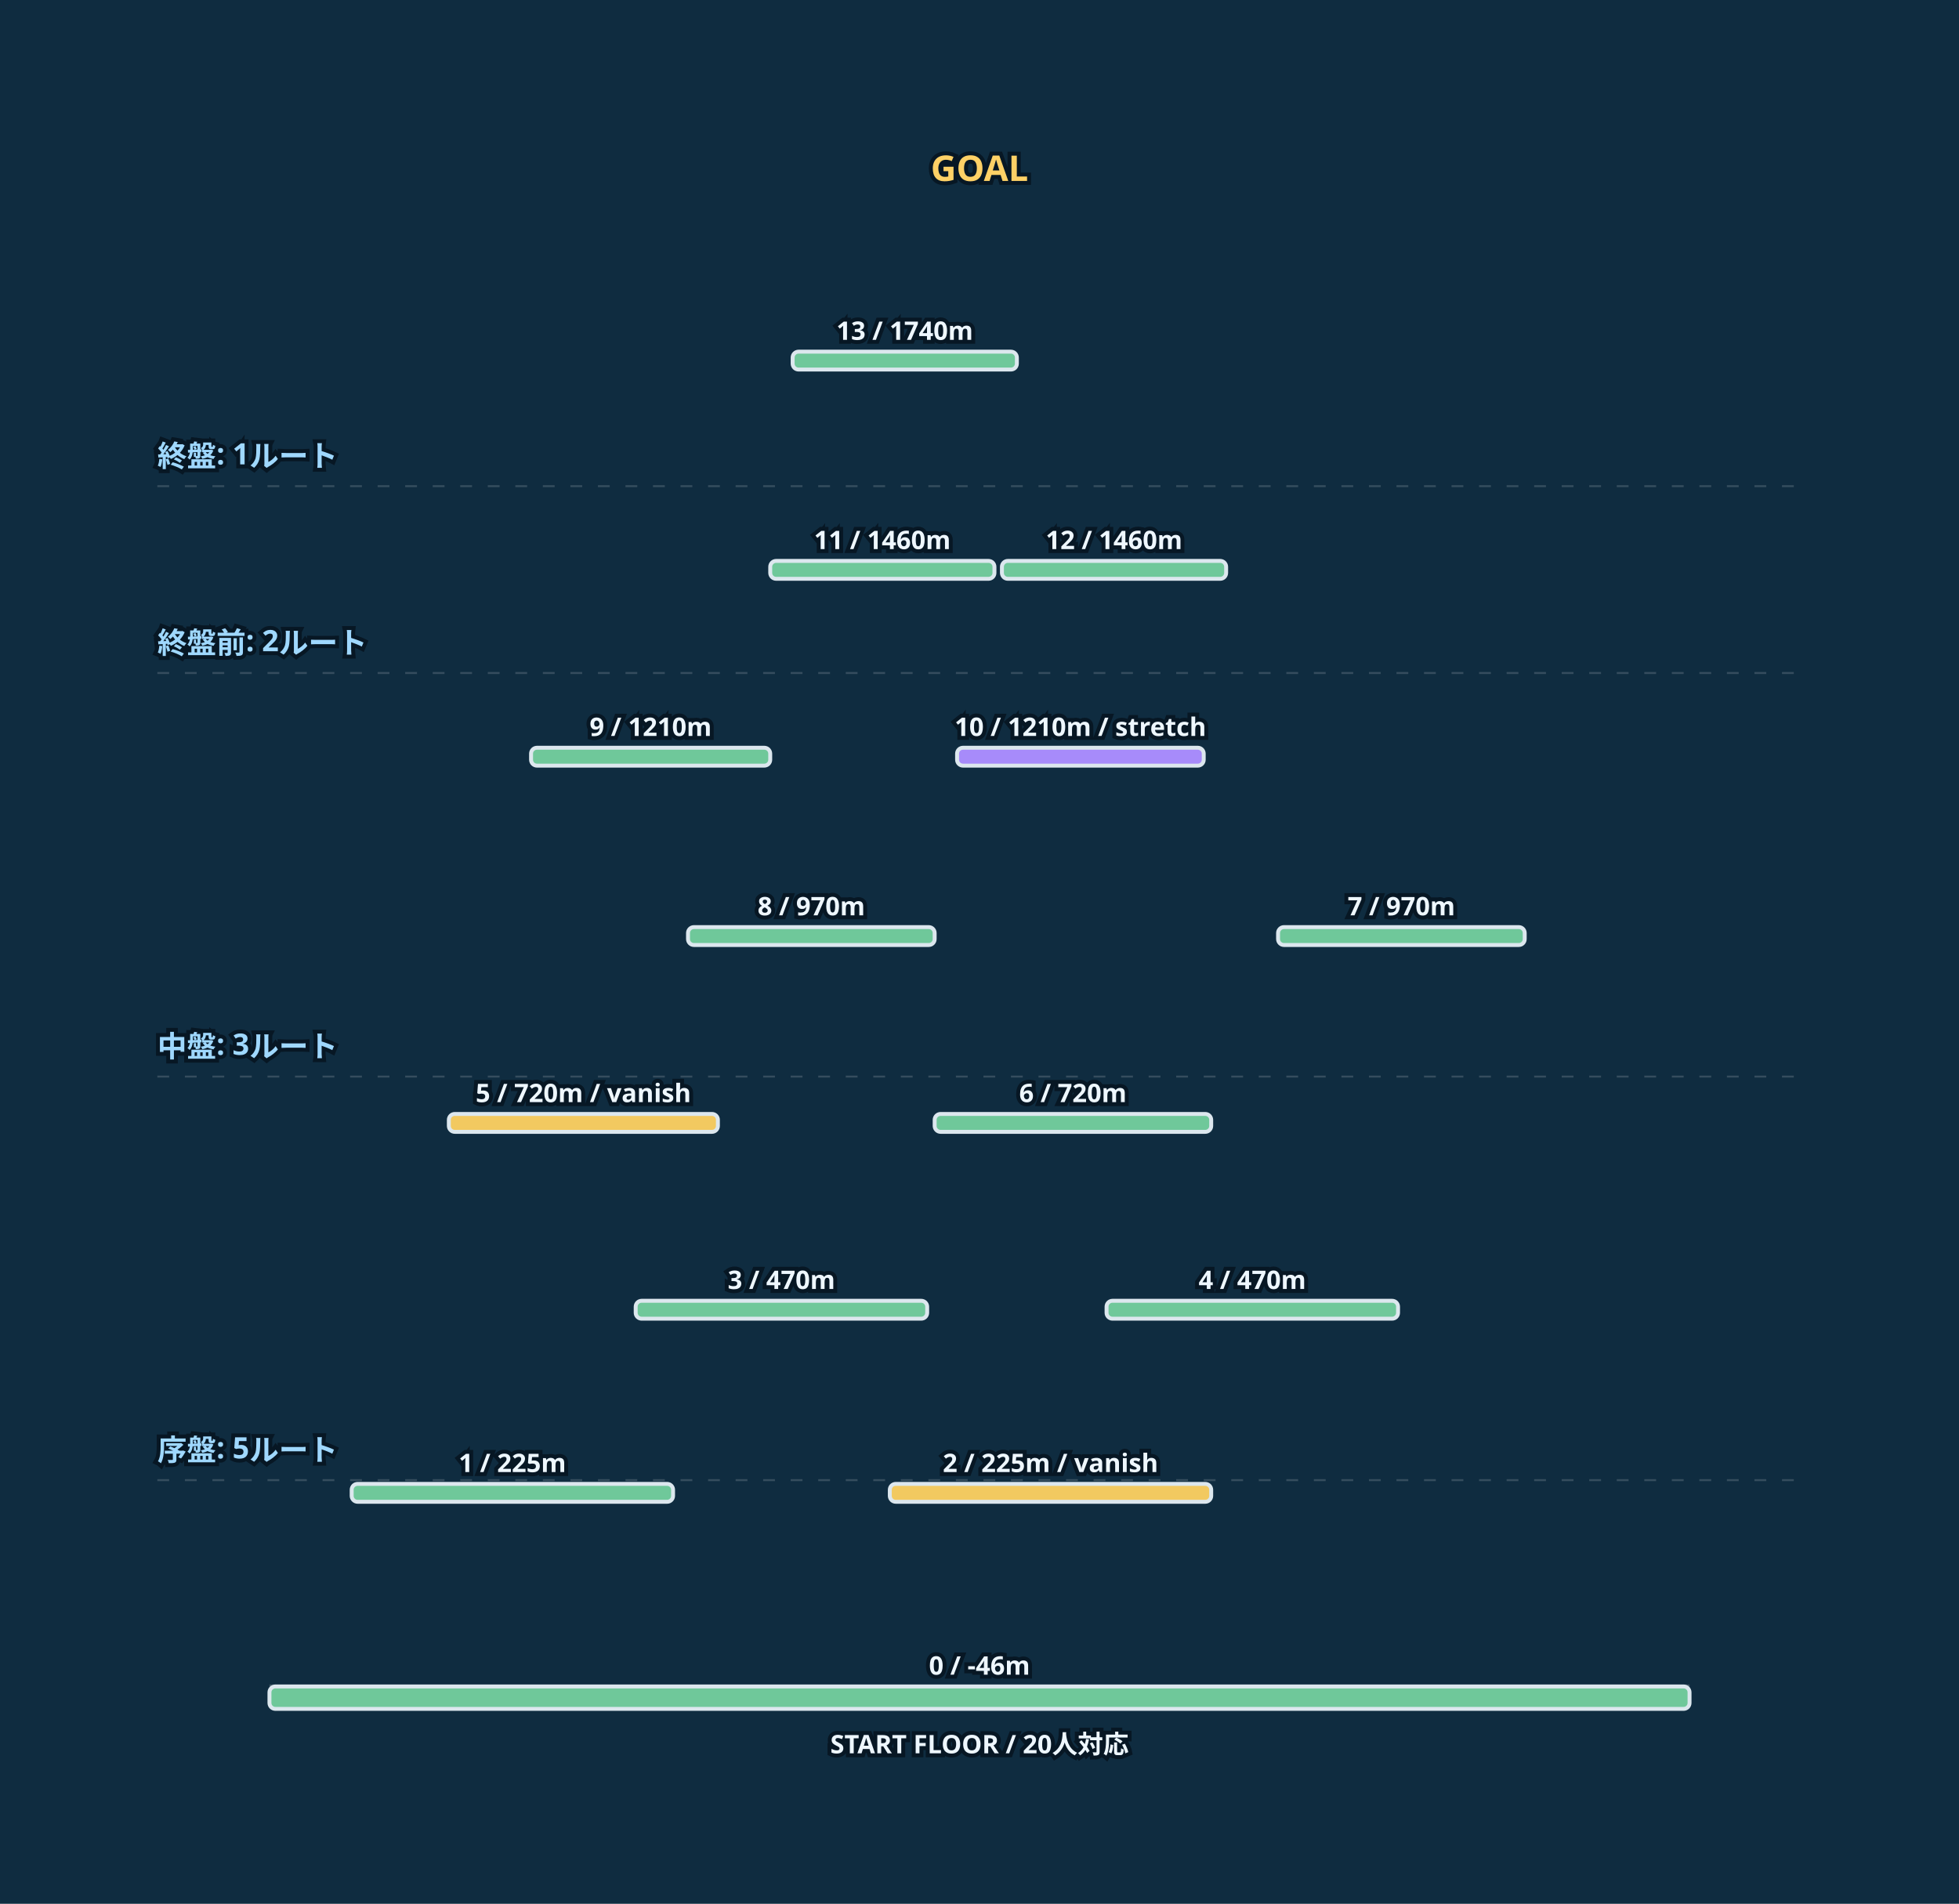
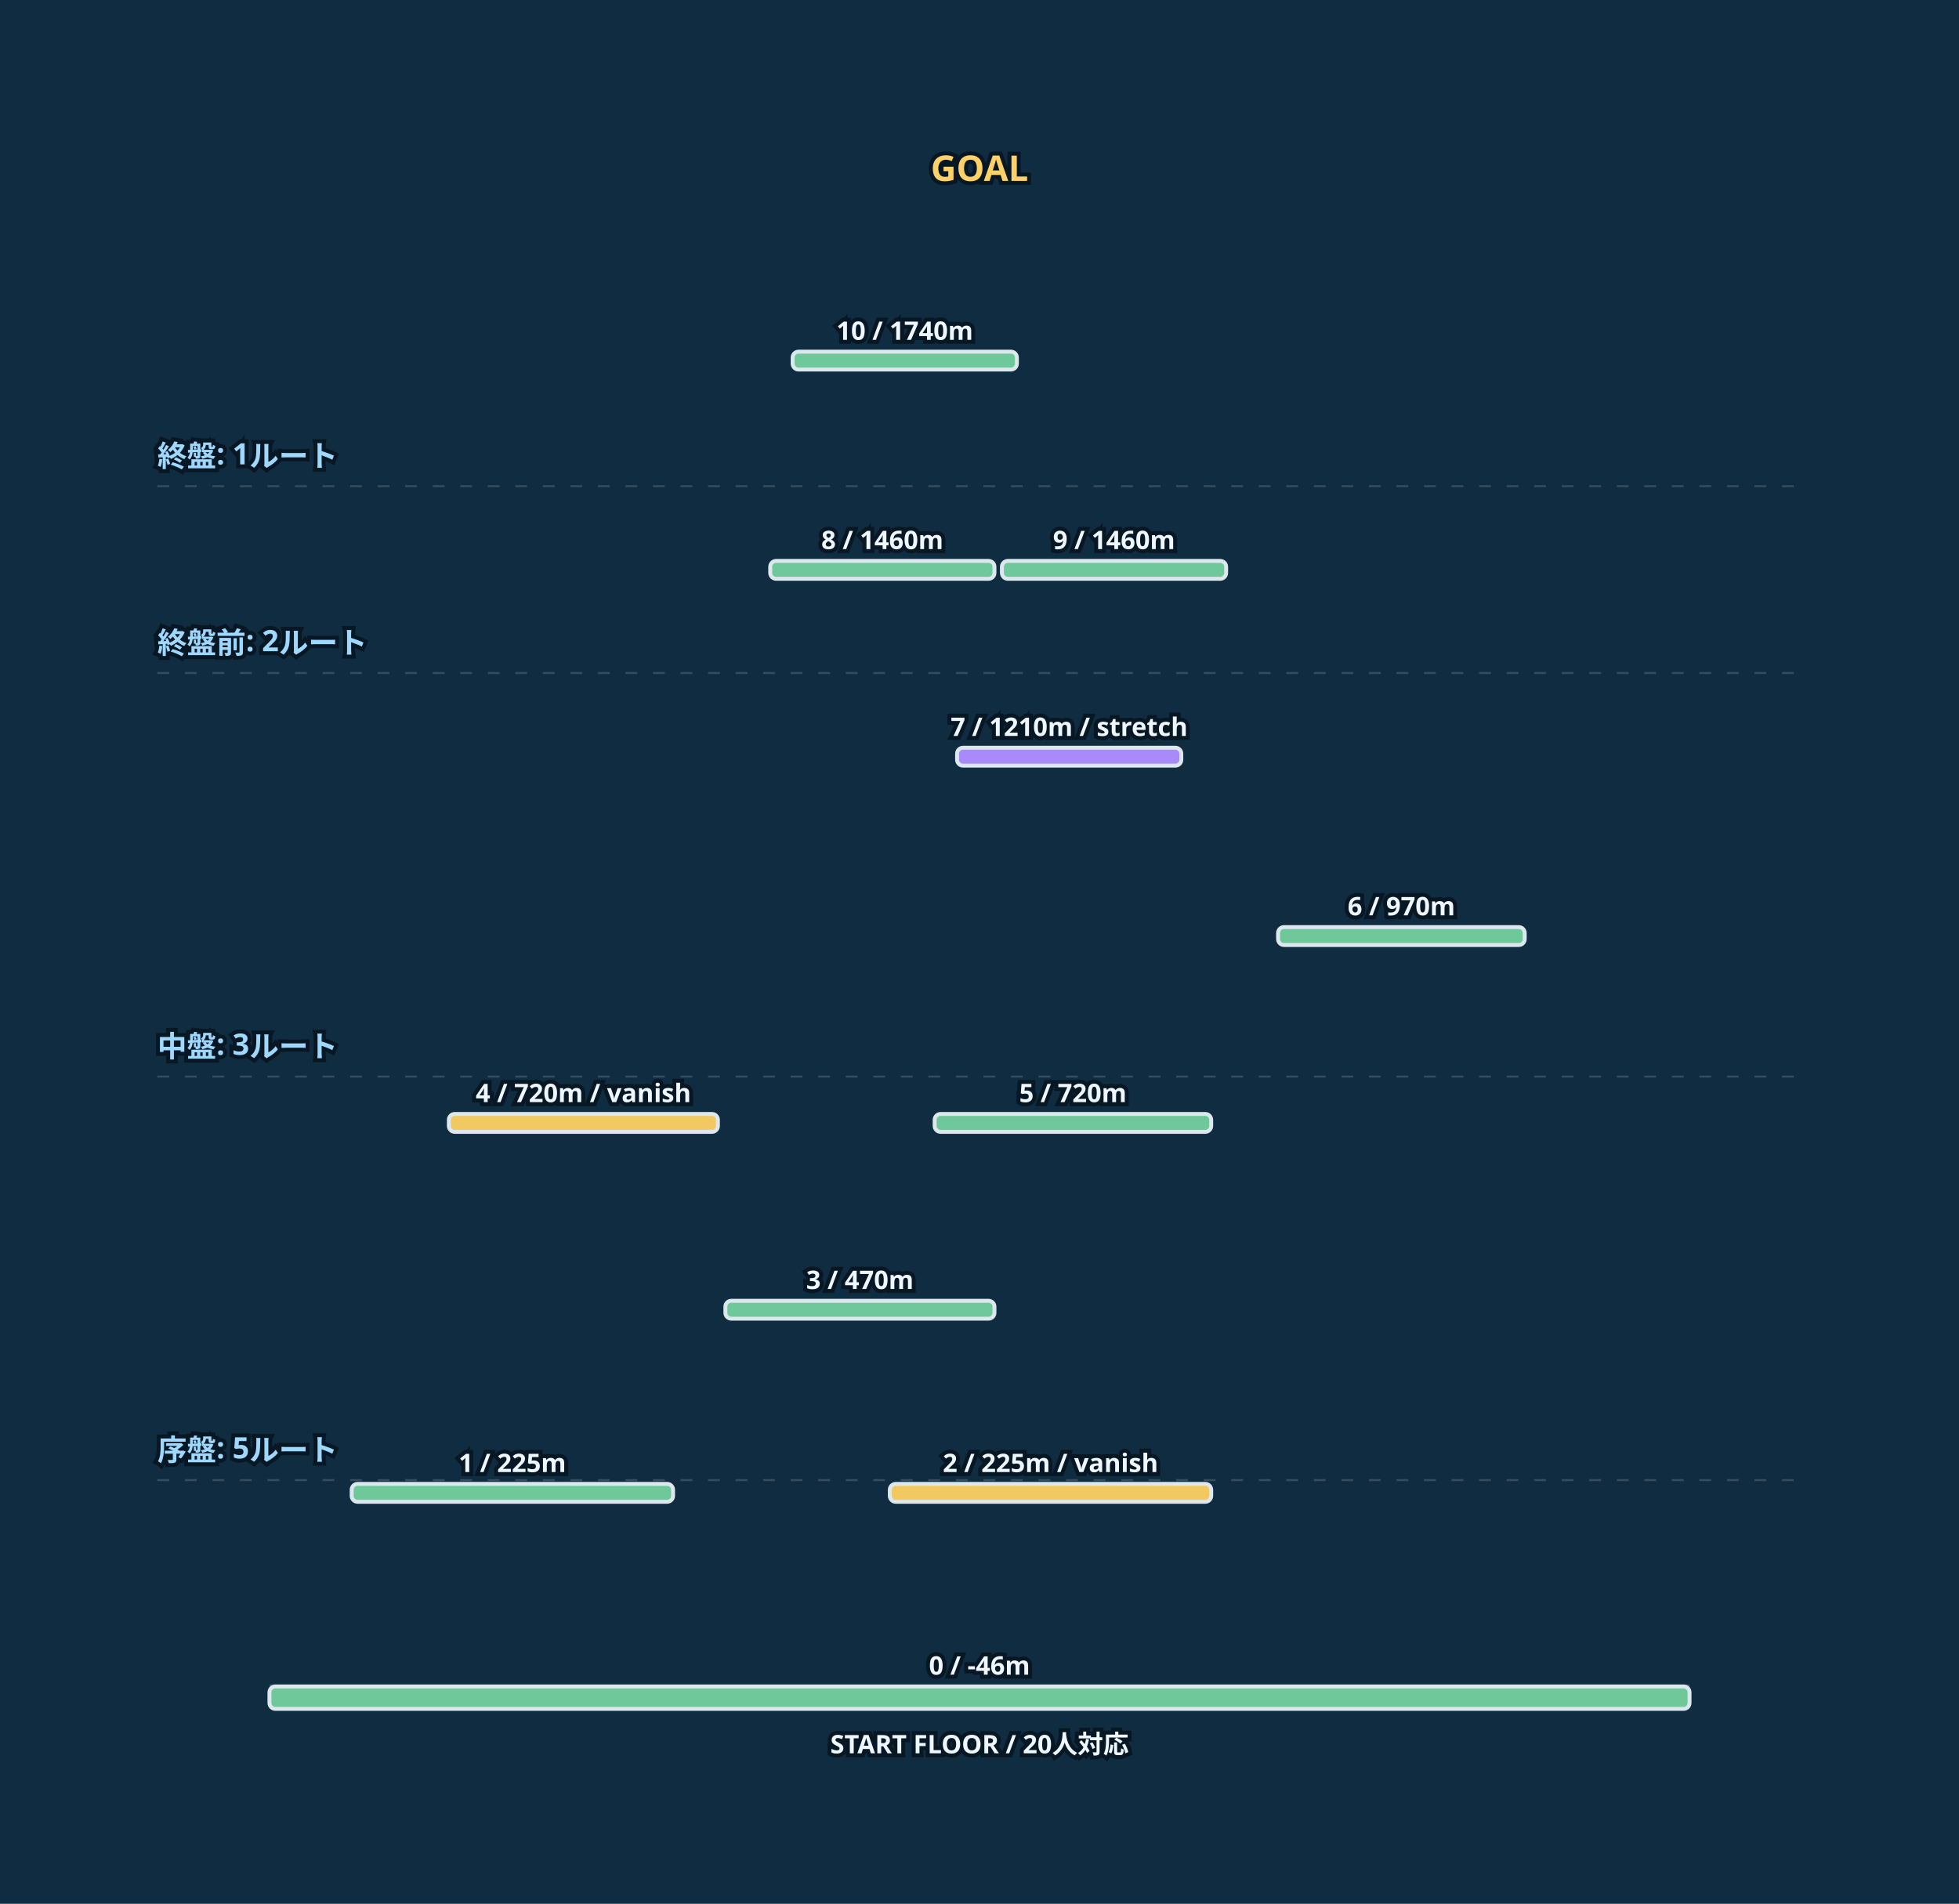
<svg xmlns="http://www.w3.org/2000/svg" viewBox="0 0 996 968" role="img" aria-label="はじまりの空庭のコース配置">
  <style>
      text { fill: #eef7ff; font-size: 13px; font-weight: 700; font-family: system-ui, sans-serif; paint-order: stroke; stroke: #071724; stroke-width: 4px; }
      .band { fill: #9fd8ff; font-size: 15px; }
      .goal { fill: #ffd166; font-size: 18px; }
    </style>
  <rect width="100%" height="100%" fill="#0f2c40" />
  <line x1="80" y1="752.6" x2="916.0" y2="752.6" stroke="rgba(255,255,255,0.16)" stroke-dasharray="6 8" />
  <text x="80" y="742.6" class="band">序盤: 5ルート</text>
  <line x1="80" y1="547.4" x2="916.0" y2="547.4" stroke="rgba(255,255,255,0.16)" stroke-dasharray="6 8" />
  <text x="80" y="537.4" class="band">中盤: 3ルート</text>
  <line x1="80" y1="342.2" x2="916.0" y2="342.2" stroke="rgba(255,255,255,0.16)" stroke-dasharray="6 8" />
  <text x="80" y="332.2" class="band">終盤前: 2ルート</text>
  <line x1="80" y1="247.2" x2="916.0" y2="247.2" stroke="rgba(255,255,255,0.16)" stroke-dasharray="6 8" />
  <text x="80" y="237.2" class="band">終盤: 1ルート</text>
  <line x1="137.0" y1="857.5" x2="859.0" y2="857.5" stroke="#ffffff" stroke-width="2" opacity="0.2" />
  <text x="498.0" y="891.5" text-anchor="middle">START FLOOR / 20人対応</text>
  <text x="498.0" y="92.0" text-anchor="middle" class="goal">GOAL</text>
  <g>
    <rect x="137.0" y="857.5" width="722.0" height="11.4" rx="3" fill="#6fc89a" stroke="#dce7ee" stroke-width="2" />
    <text x="498.0" y="851.5" text-anchor="middle">0 / -46m</text>
  </g>
  <g>
    <rect x="178.8" y="754.5" width="163.4" height="9.1" rx="3" fill="#6fc89a" stroke="#dce7ee" stroke-width="2" />
    <text x="260.5" y="748.5" text-anchor="middle">1 / 225m</text>
  </g>
  <g>
    <rect x="452.4" y="754.5" width="163.4" height="9.1" rx="3" fill="#f2c960" stroke="#dce7ee" stroke-width="2" />
    <text x="534.1" y="748.5" text-anchor="middle">2 / 225m / vanish</text>
  </g>
  <g>
-     <rect x="323.2" y="661.4" width="148.2" height="9.1" rx="3" fill="#6fc89a" stroke="#dce7ee" stroke-width="2" />
-     <text x="397.3" y="655.4" text-anchor="middle">3 / 470m</text>
-   </g>
-   <g>
-     <rect x="562.6" y="661.4" width="148.2" height="9.1" rx="3" fill="#6fc89a" stroke="#dce7ee" stroke-width="2" />
-     <text x="636.7" y="655.4" text-anchor="middle">4 / 470m</text>
+     <rect x="368.8" y="661.4" width="136.8" height="9.1" rx="3" fill="#6fc89a" stroke="#dce7ee" stroke-width="2" />
+     <text x="437.2" y="655.4" text-anchor="middle">3 / 470m</text>
  </g>
  <g>
    <rect x="228.2" y="566.4" width="136.8" height="9.1" rx="3" fill="#f2c960" stroke="#dce7ee" stroke-width="2" />
-     <text x="296.6" y="560.4" text-anchor="middle">5 / 720m / vanish</text>
+     <text x="296.6" y="560.4" text-anchor="middle">4 / 720m / vanish</text>
  </g>
  <g>
    <rect x="475.2" y="566.4" width="140.6" height="9.1" rx="3" fill="#6fc89a" stroke="#dce7ee" stroke-width="2" />
-     <text x="545.5" y="560.4" text-anchor="middle">6 / 720m</text>
+     <text x="545.5" y="560.4" text-anchor="middle">5 / 720m</text>
  </g>
  <g>
    <rect x="649.8" y="471.4" width="125.4" height="9.1" rx="3" fill="#6fc89a" stroke="#dce7ee" stroke-width="2" />
-     <text x="712.5" y="465.4" text-anchor="middle">7 / 970m</text>
+     <text x="712.5" y="465.4" text-anchor="middle">6 / 970m</text>
  </g>
  <g>
-     <rect x="349.8" y="471.4" width="125.4" height="9.1" rx="3" fill="#6fc89a" stroke="#dce7ee" stroke-width="2" />
-     <text x="412.5" y="465.4" text-anchor="middle">8 / 970m</text>
-   </g>
-   <g>
-     <rect x="270.0" y="380.2" width="121.6" height="9.1" rx="3" fill="#6fc89a" stroke="#dce7ee" stroke-width="2" />
-     <text x="330.8" y="374.2" text-anchor="middle">9 / 1210m</text>
-   </g>
-   <g>
-     <rect x="486.6" y="380.2" width="125.4" height="9.1" rx="3" fill="#a78bfa" stroke="#dce7ee" stroke-width="2" />
-     <text x="549.3" y="374.2" text-anchor="middle">10 / 1210m / stretch</text>
+     <rect x="486.6" y="380.2" width="114.0" height="9.1" rx="3" fill="#a78bfa" stroke="#dce7ee" stroke-width="2" />
+     <text x="543.6" y="374.2" text-anchor="middle">7 / 1210m / stretch</text>
  </g>
  <g>
    <rect x="391.6" y="285.2" width="114.0" height="9.1" rx="3" fill="#6fc89a" stroke="#dce7ee" stroke-width="2" />
-     <text x="448.6" y="279.2" text-anchor="middle">11 / 1460m</text>
+     <text x="448.6" y="279.2" text-anchor="middle">8 / 1460m</text>
  </g>
  <g>
    <rect x="509.4" y="285.2" width="114.0" height="9.1" rx="3" fill="#6fc89a" stroke="#dce7ee" stroke-width="2" />
-     <text x="566.4" y="279.2" text-anchor="middle">12 / 1460m</text>
+     <text x="566.4" y="279.2" text-anchor="middle">9 / 1460m</text>
  </g>
  <g>
    <rect x="403.0" y="178.8" width="114.0" height="9.1" rx="3" fill="#6fc89a" stroke="#dce7ee" stroke-width="2" />
-     <text x="460.0" y="172.8" text-anchor="middle">13 / 1740m</text>
+     <text x="460.0" y="172.8" text-anchor="middle">10 / 1740m</text>
  </g>
</svg>
